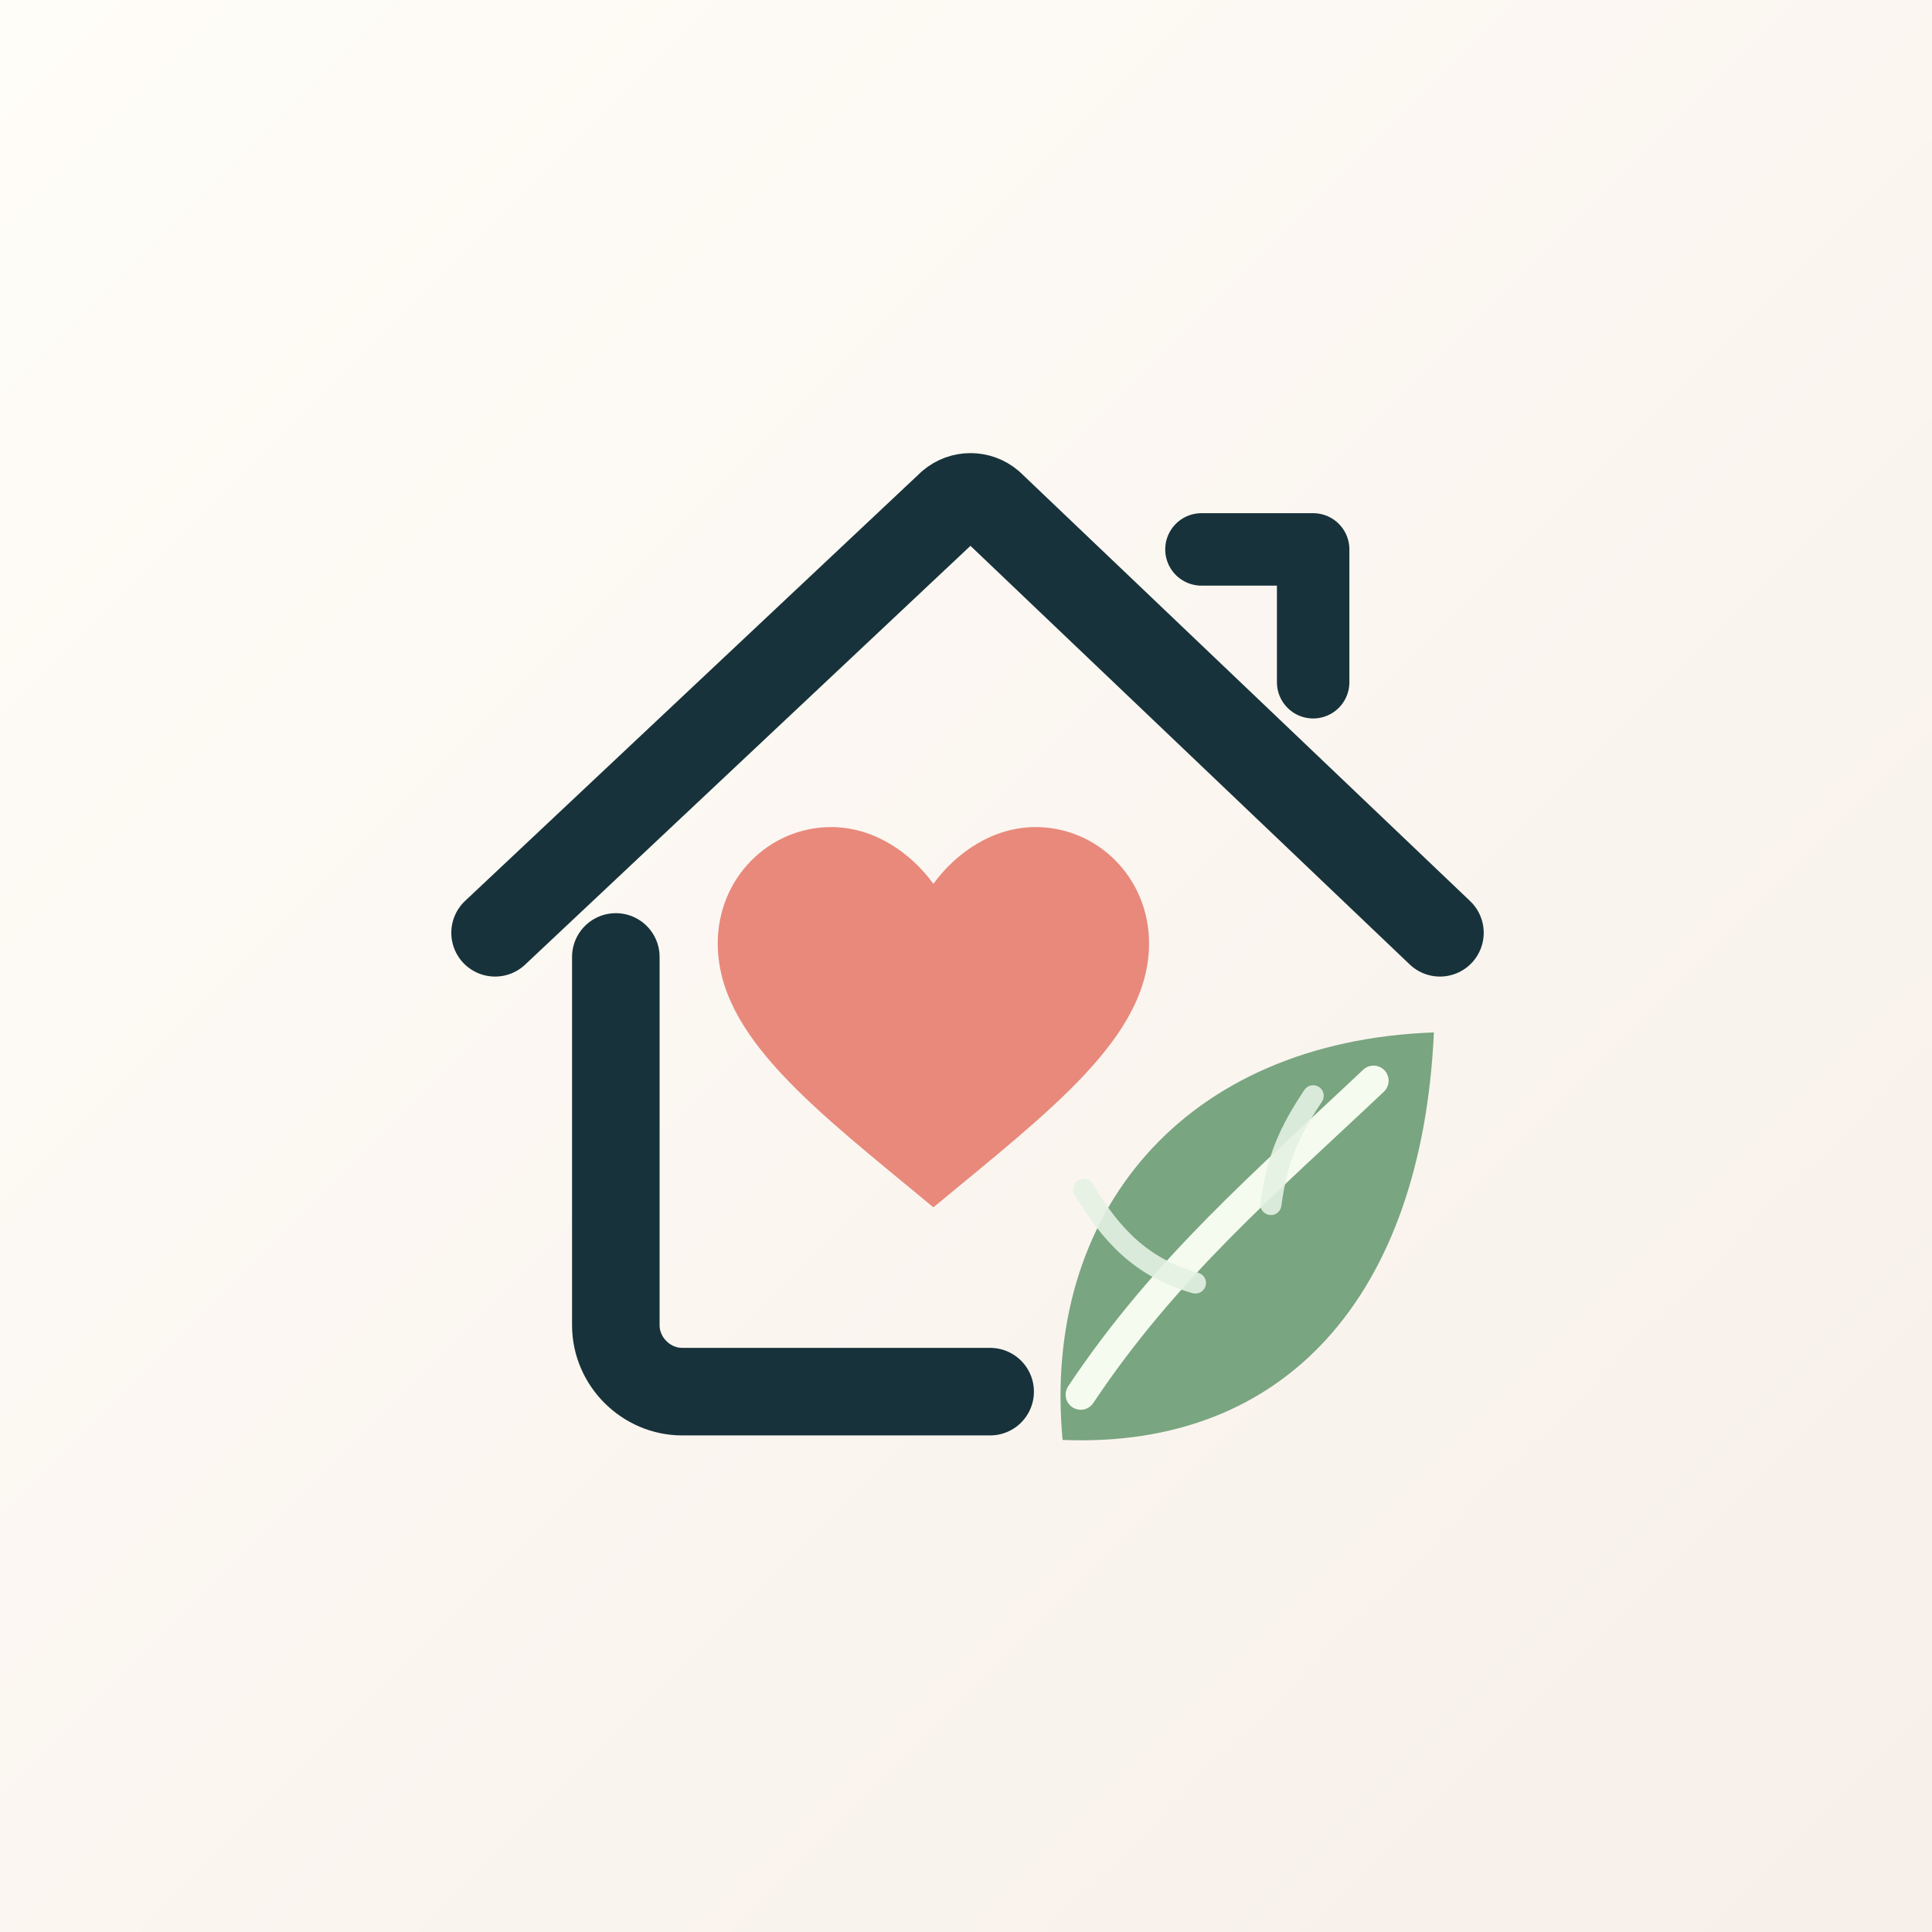
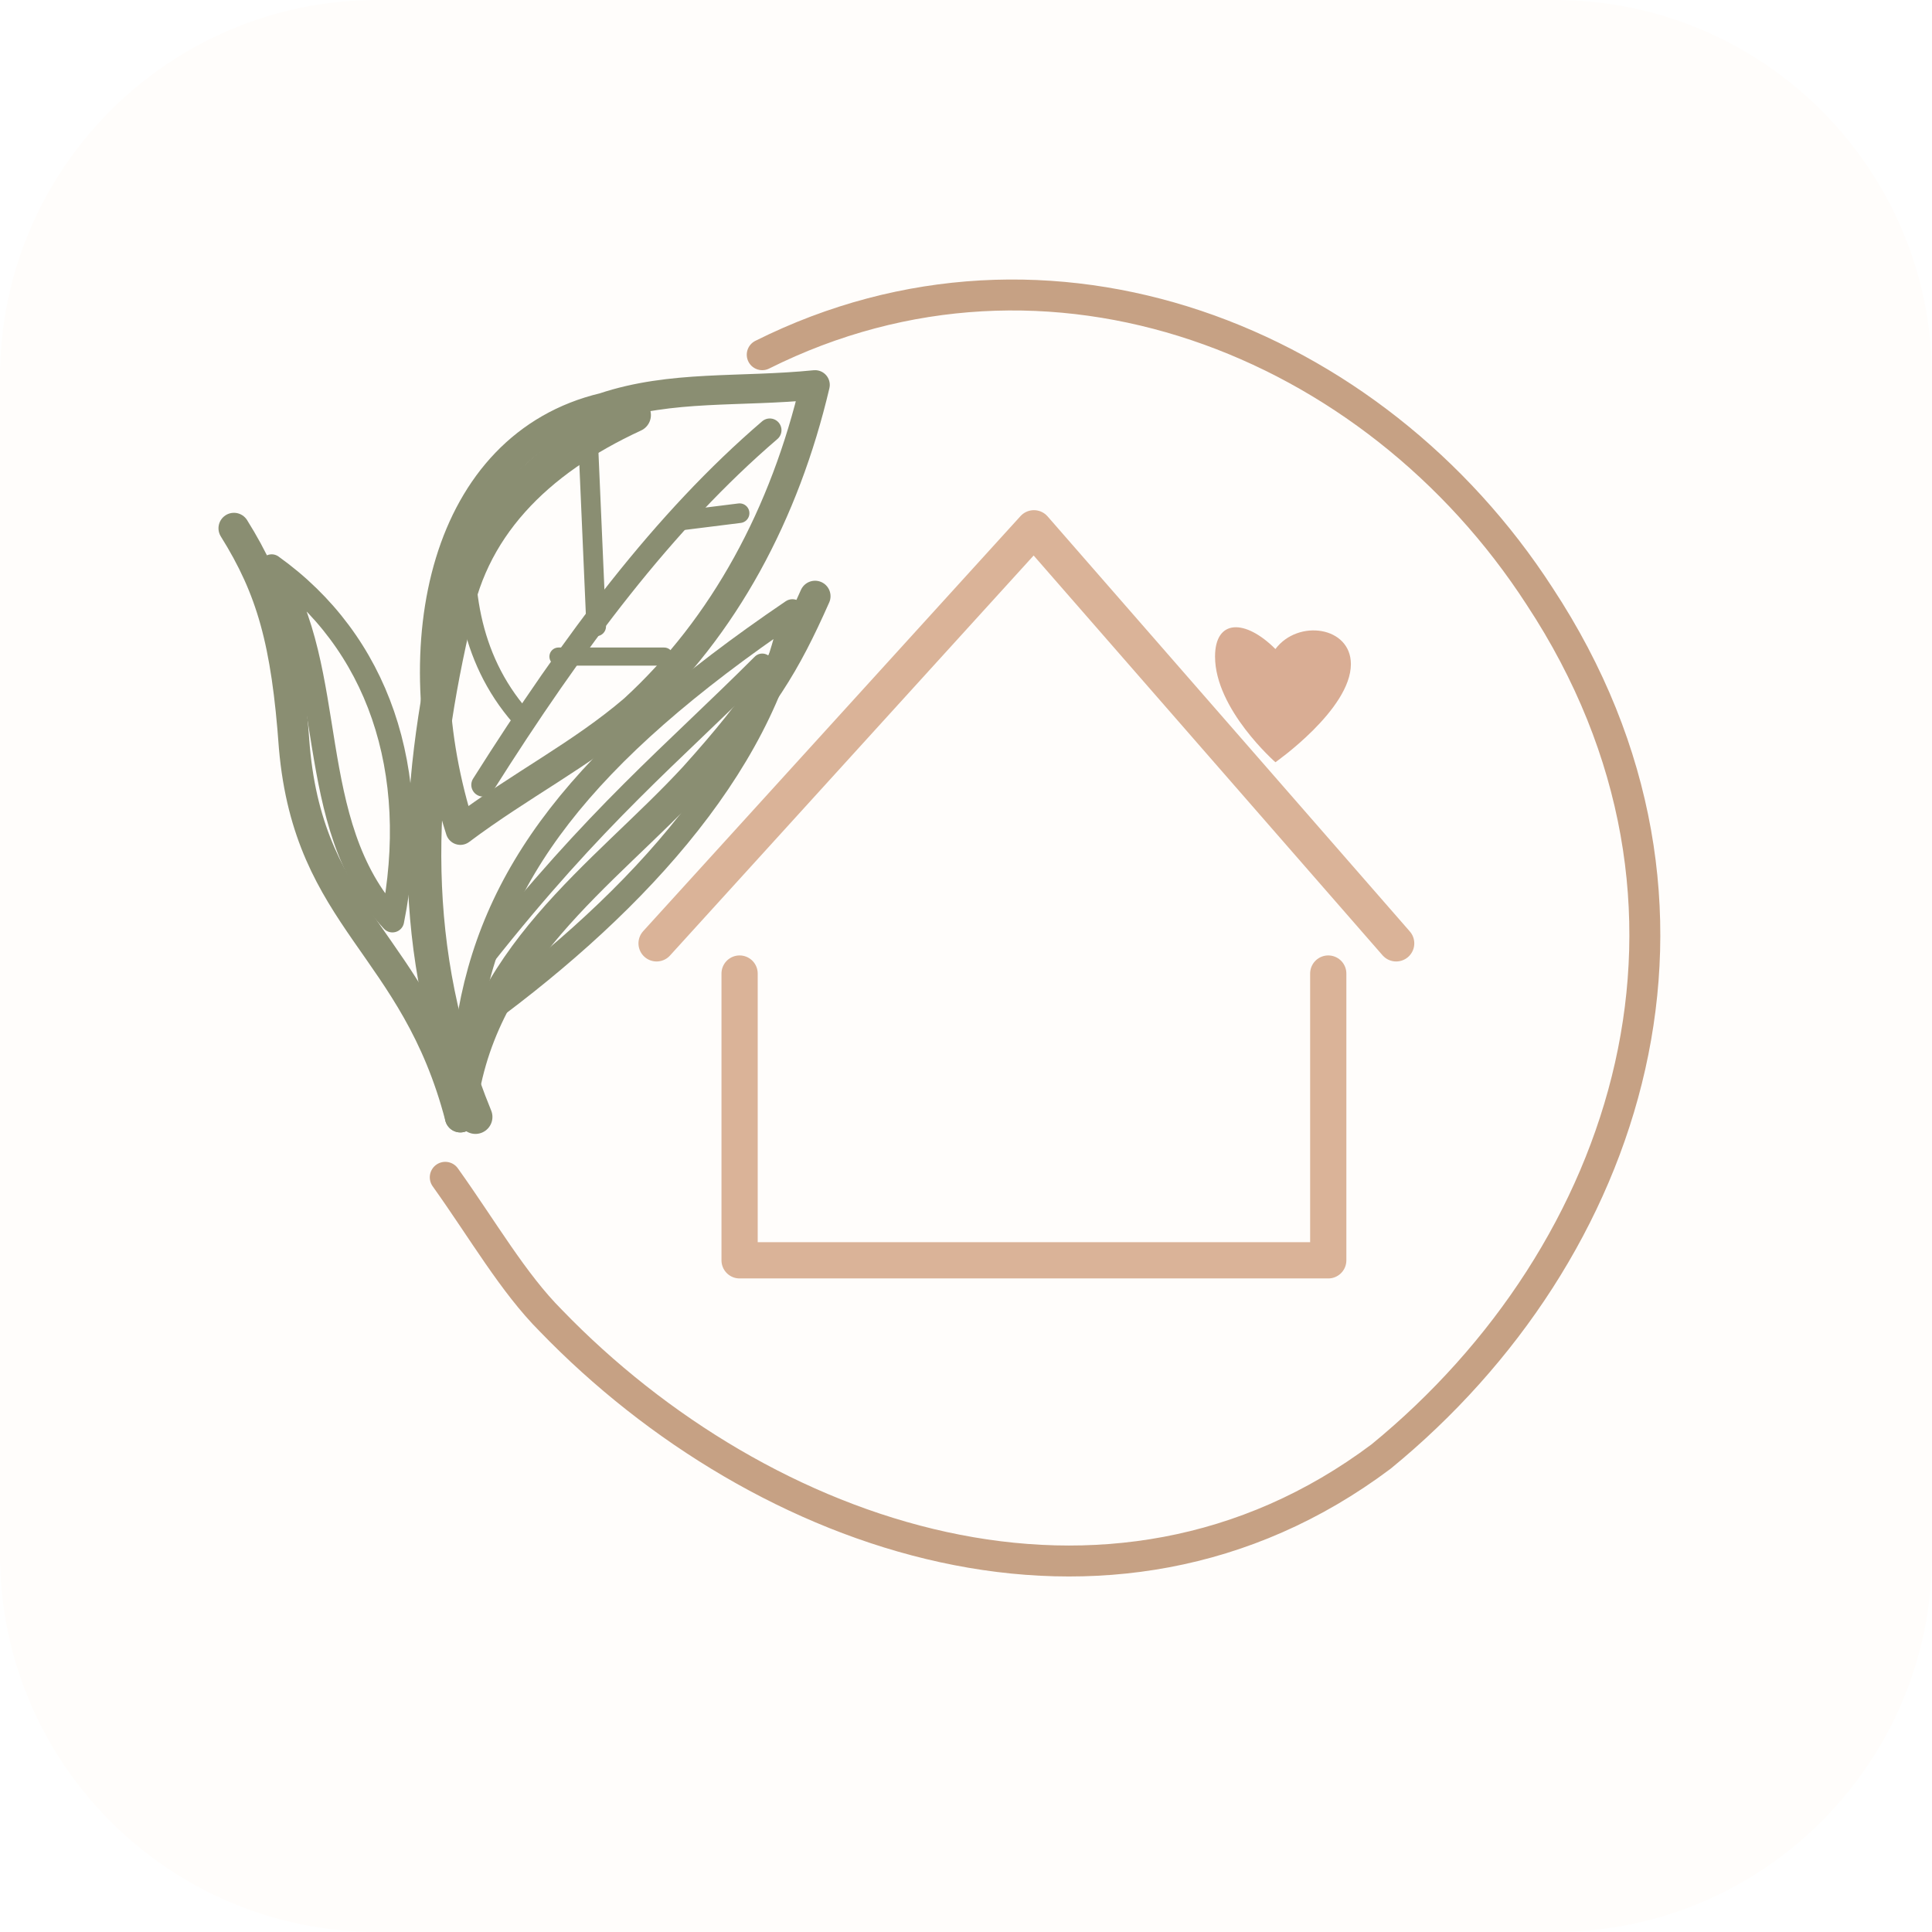
<svg xmlns="http://www.w3.org/2000/svg" viewBox="0 0 512 512">
-   <defs>
-     <linearGradient id="bg" x2="1" y2="1">
-       <stop stop-color="#fffdf8" />
-       <stop offset="1" stop-color="#f7efe9" />
-     </linearGradient>
-   </defs>
-   <rect width="512" height="512" fill="url(#bg)" />
-   <g transform="translate(52 52) scale(.8)">
-     <g fill="none" stroke="#17323a" stroke-width="29" stroke-linecap="round" stroke-linejoin="round">
-       <path d="M99 244 250 102a10 10 0 0 1 13 0l149 142" />
-       <path d="M139 252v122c0 12 10 22 22 22h102" />
-       <path d="M370 161v-44h-37" stroke-width="24" />
+   <rect width="512" height="512" rx="100" fill="#fffdfb" />
+   <g transform="translate(0 6) scale(2)">
+     <g fill="none" stroke-linecap="round" stroke-linejoin="round">
+       <path d="M101 44 C139 25 182 42 204 76 C231 117 216 163 183 190 C147 217 101 201 73 172 C68 167 64 160 59 153" stroke="#c6a184" stroke-width="4.1" />
+       <path d="M87 122 L137 67 L185 122" stroke="#dab398" stroke-width="4.8" />
+       <path d="M98 126 V164 H176 V126" stroke="#dab398" stroke-width="4.8" />
    </g>
-     <path d="M204 258c0-23 18-41 40-41 15 0 28 9 36 20 8-11 21-20 36-20 22 0 40 18 40 41 0 33-35 59-76 93-41-34-76-60-76-93z" fill="#e8897b" transform="translate(-19 5) scale(.94)" />
-     <path d="M287 412c-7-75 40-132 123-135-4 87-49 138-123 135z" fill="#79a580" />
-     <path d="M293 397c28-42 61-70 97-104" stroke="#f6fbef" stroke-width="10" stroke-linecap="round" fill="none" />
-     <path d="M331 360c-18-5-28-16-37-31M356 334c2-15 6-24 14-36" stroke="#e4f2e3" stroke-width="7" stroke-linecap="round" fill="none" opacity=".9" />
+     <path d="M161 84 C161 79 165 79 169 83 C172 79 179 80 179 85 C179 91 169 98 169 98 C169 98 161 91 161 84Z" fill="#d9ad94" />
+     <g fill="none" stroke="#8a8e72" stroke-linecap="round" stroke-linejoin="round">
+       <path d="M63 145 C54 123 55 102 60 80 C62 67 71 58 84 52" stroke-width="4.5" />
+       <path d="M61 145 C55 122 41 119 39 96 C38 82 36 75 31 67" stroke-width="4.1" />
+       <path d="M61 145 C63 124 80 113 92 100 C101 90 104 85 108 76" stroke-width="4.1" />
+       <path d="M52 119 C40 106 45 86 36 72 C50 82 56 99 52 119Z" stroke-width="3.1" />
+       <path d="M62 133 C65 113 77 97 105 78 C101 99 83 118 62 133Z" stroke-width="3.2" />
+       <path d="M64 124 C79 105 89 97 101 85" stroke-width="2.8" />
+       <path d="M61 107 C53 82 59 56 80 51 C89 48 98 49 108 48 C104 65 96 80 84 91 C77 97 69 101 61 107Z" stroke-width="3.9" />
+       <path d="M64 101 C76 82 88 66 102 54" stroke-width="3.1" />
+       <path d="M69 92 C62 84 61 74 62 65" stroke-width="2.6" />
+       <path d="M79 80 L78 57" stroke-width="2.6" />
+       <path d="M90 66 L98 65" stroke-width="2.6" />
+       <path d="M74 84 L88 84" stroke-width="2.4" />
+     </g>
  </g>
</svg>
